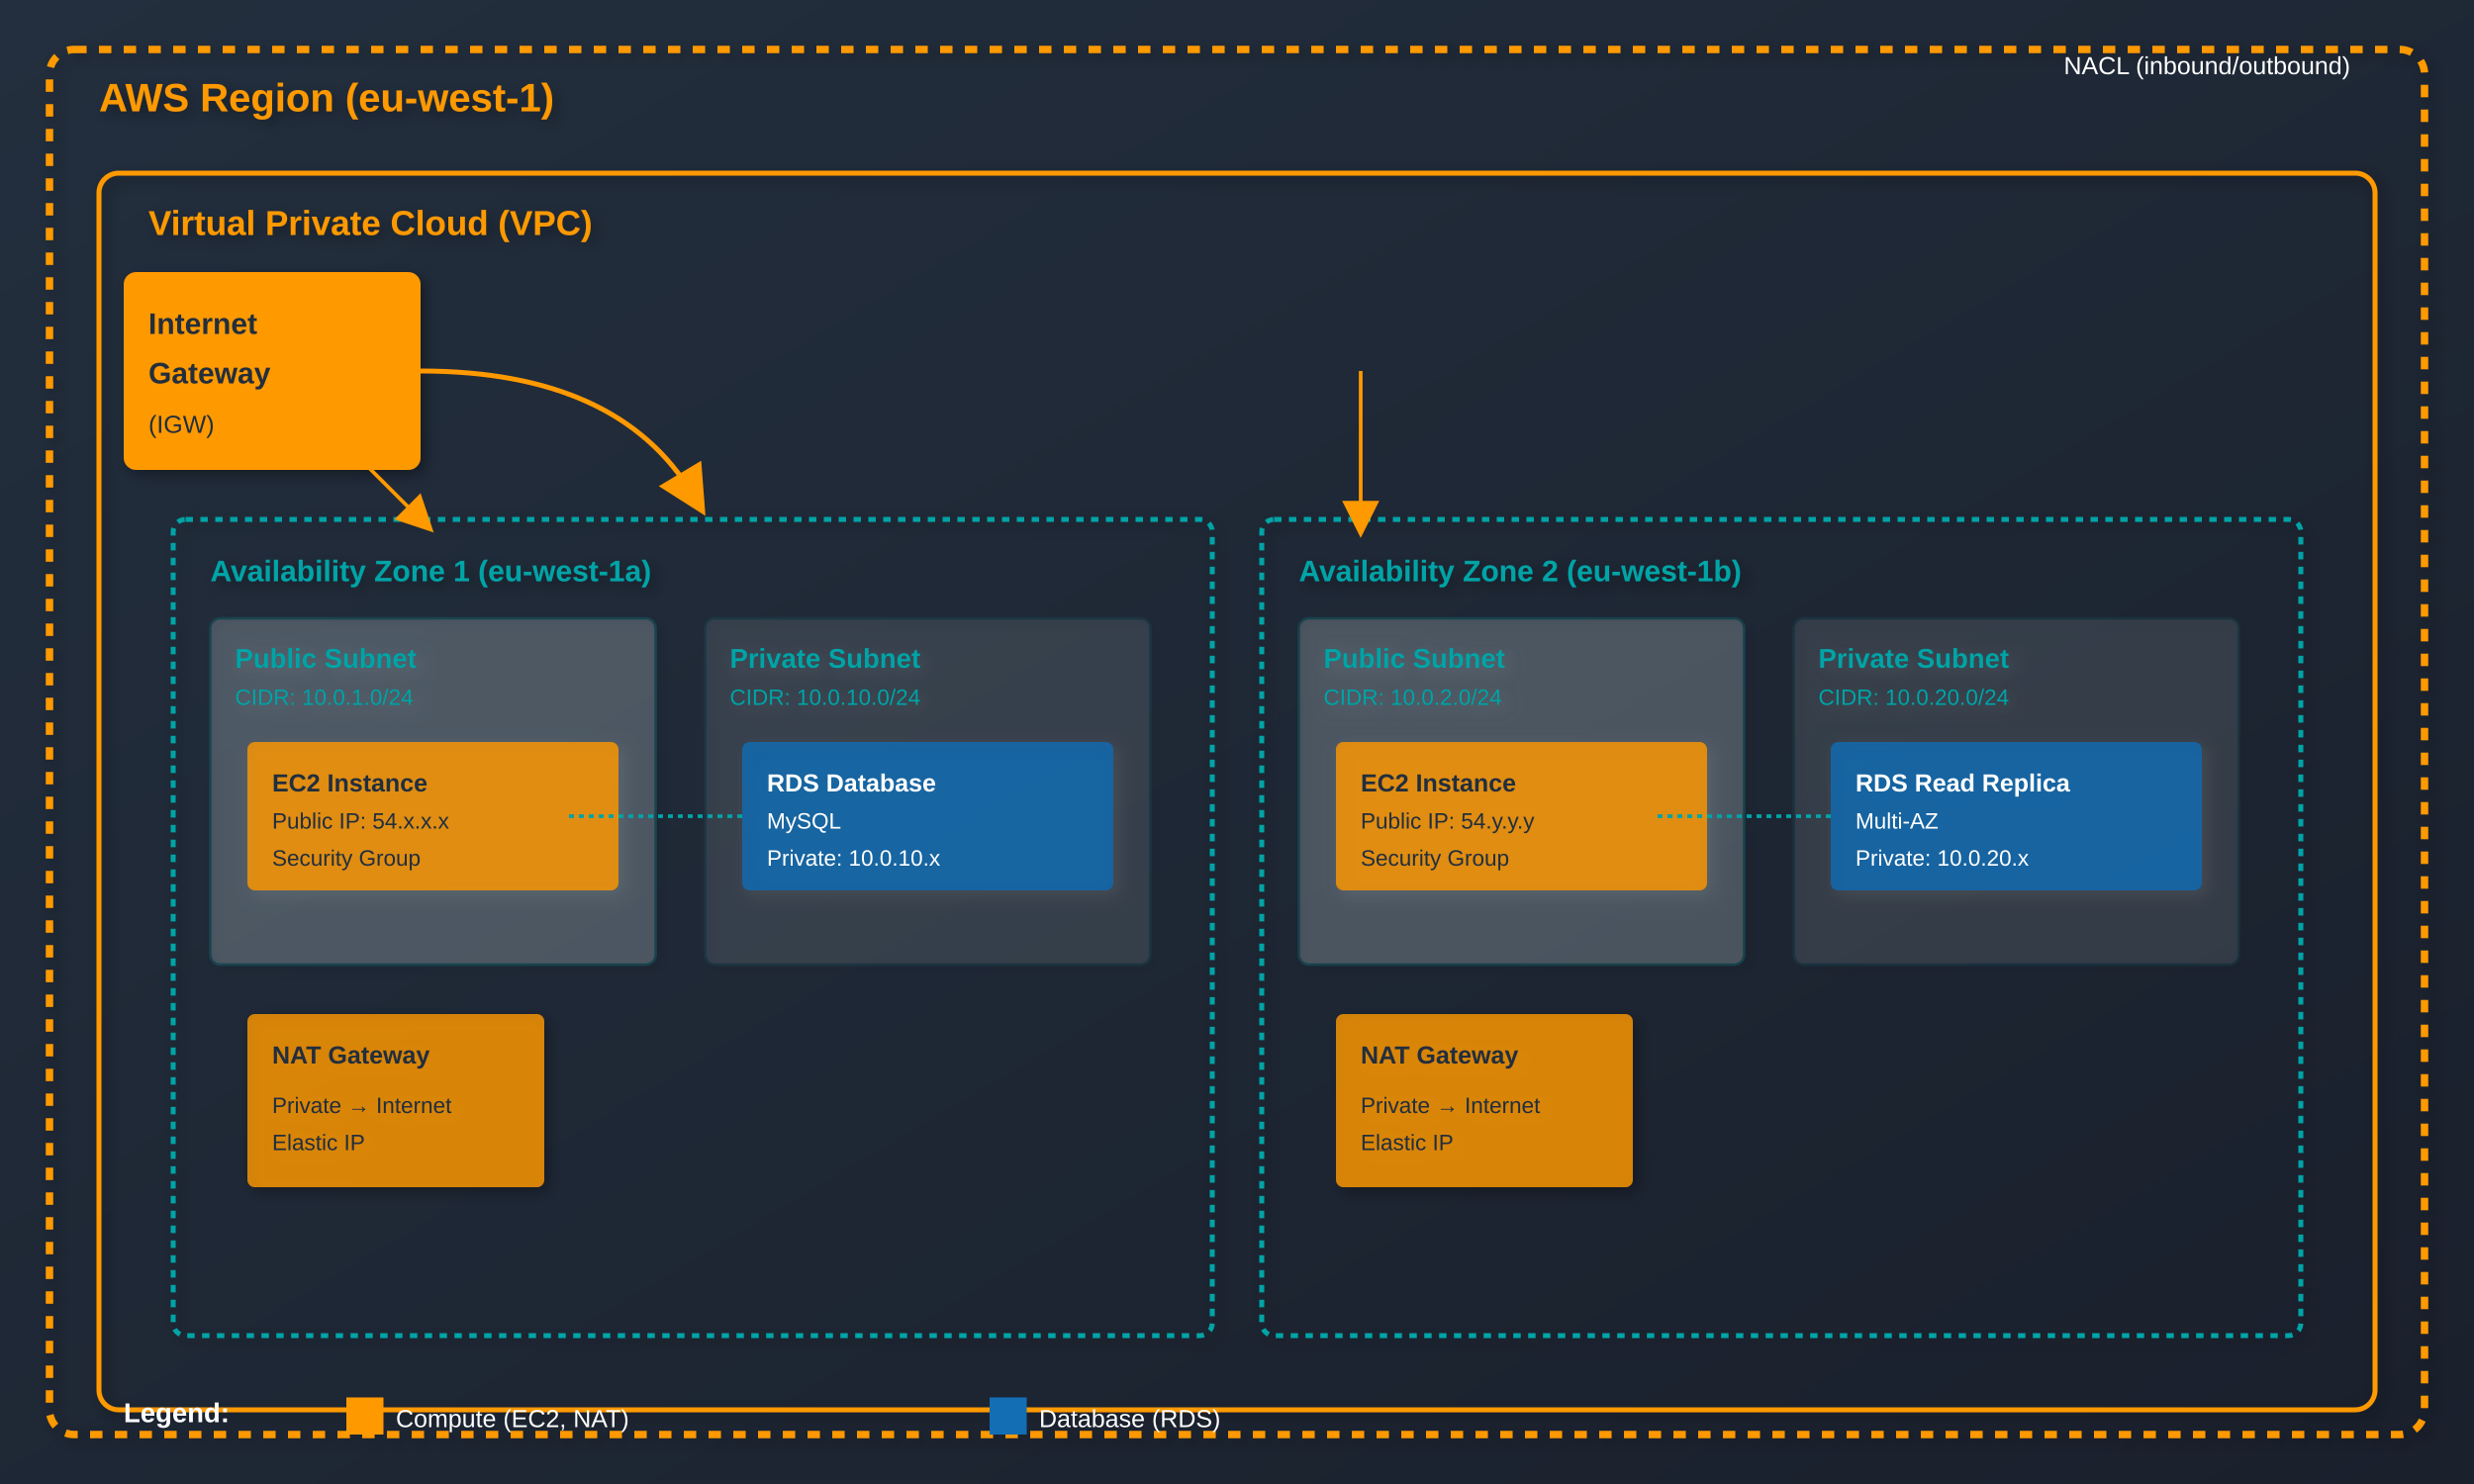
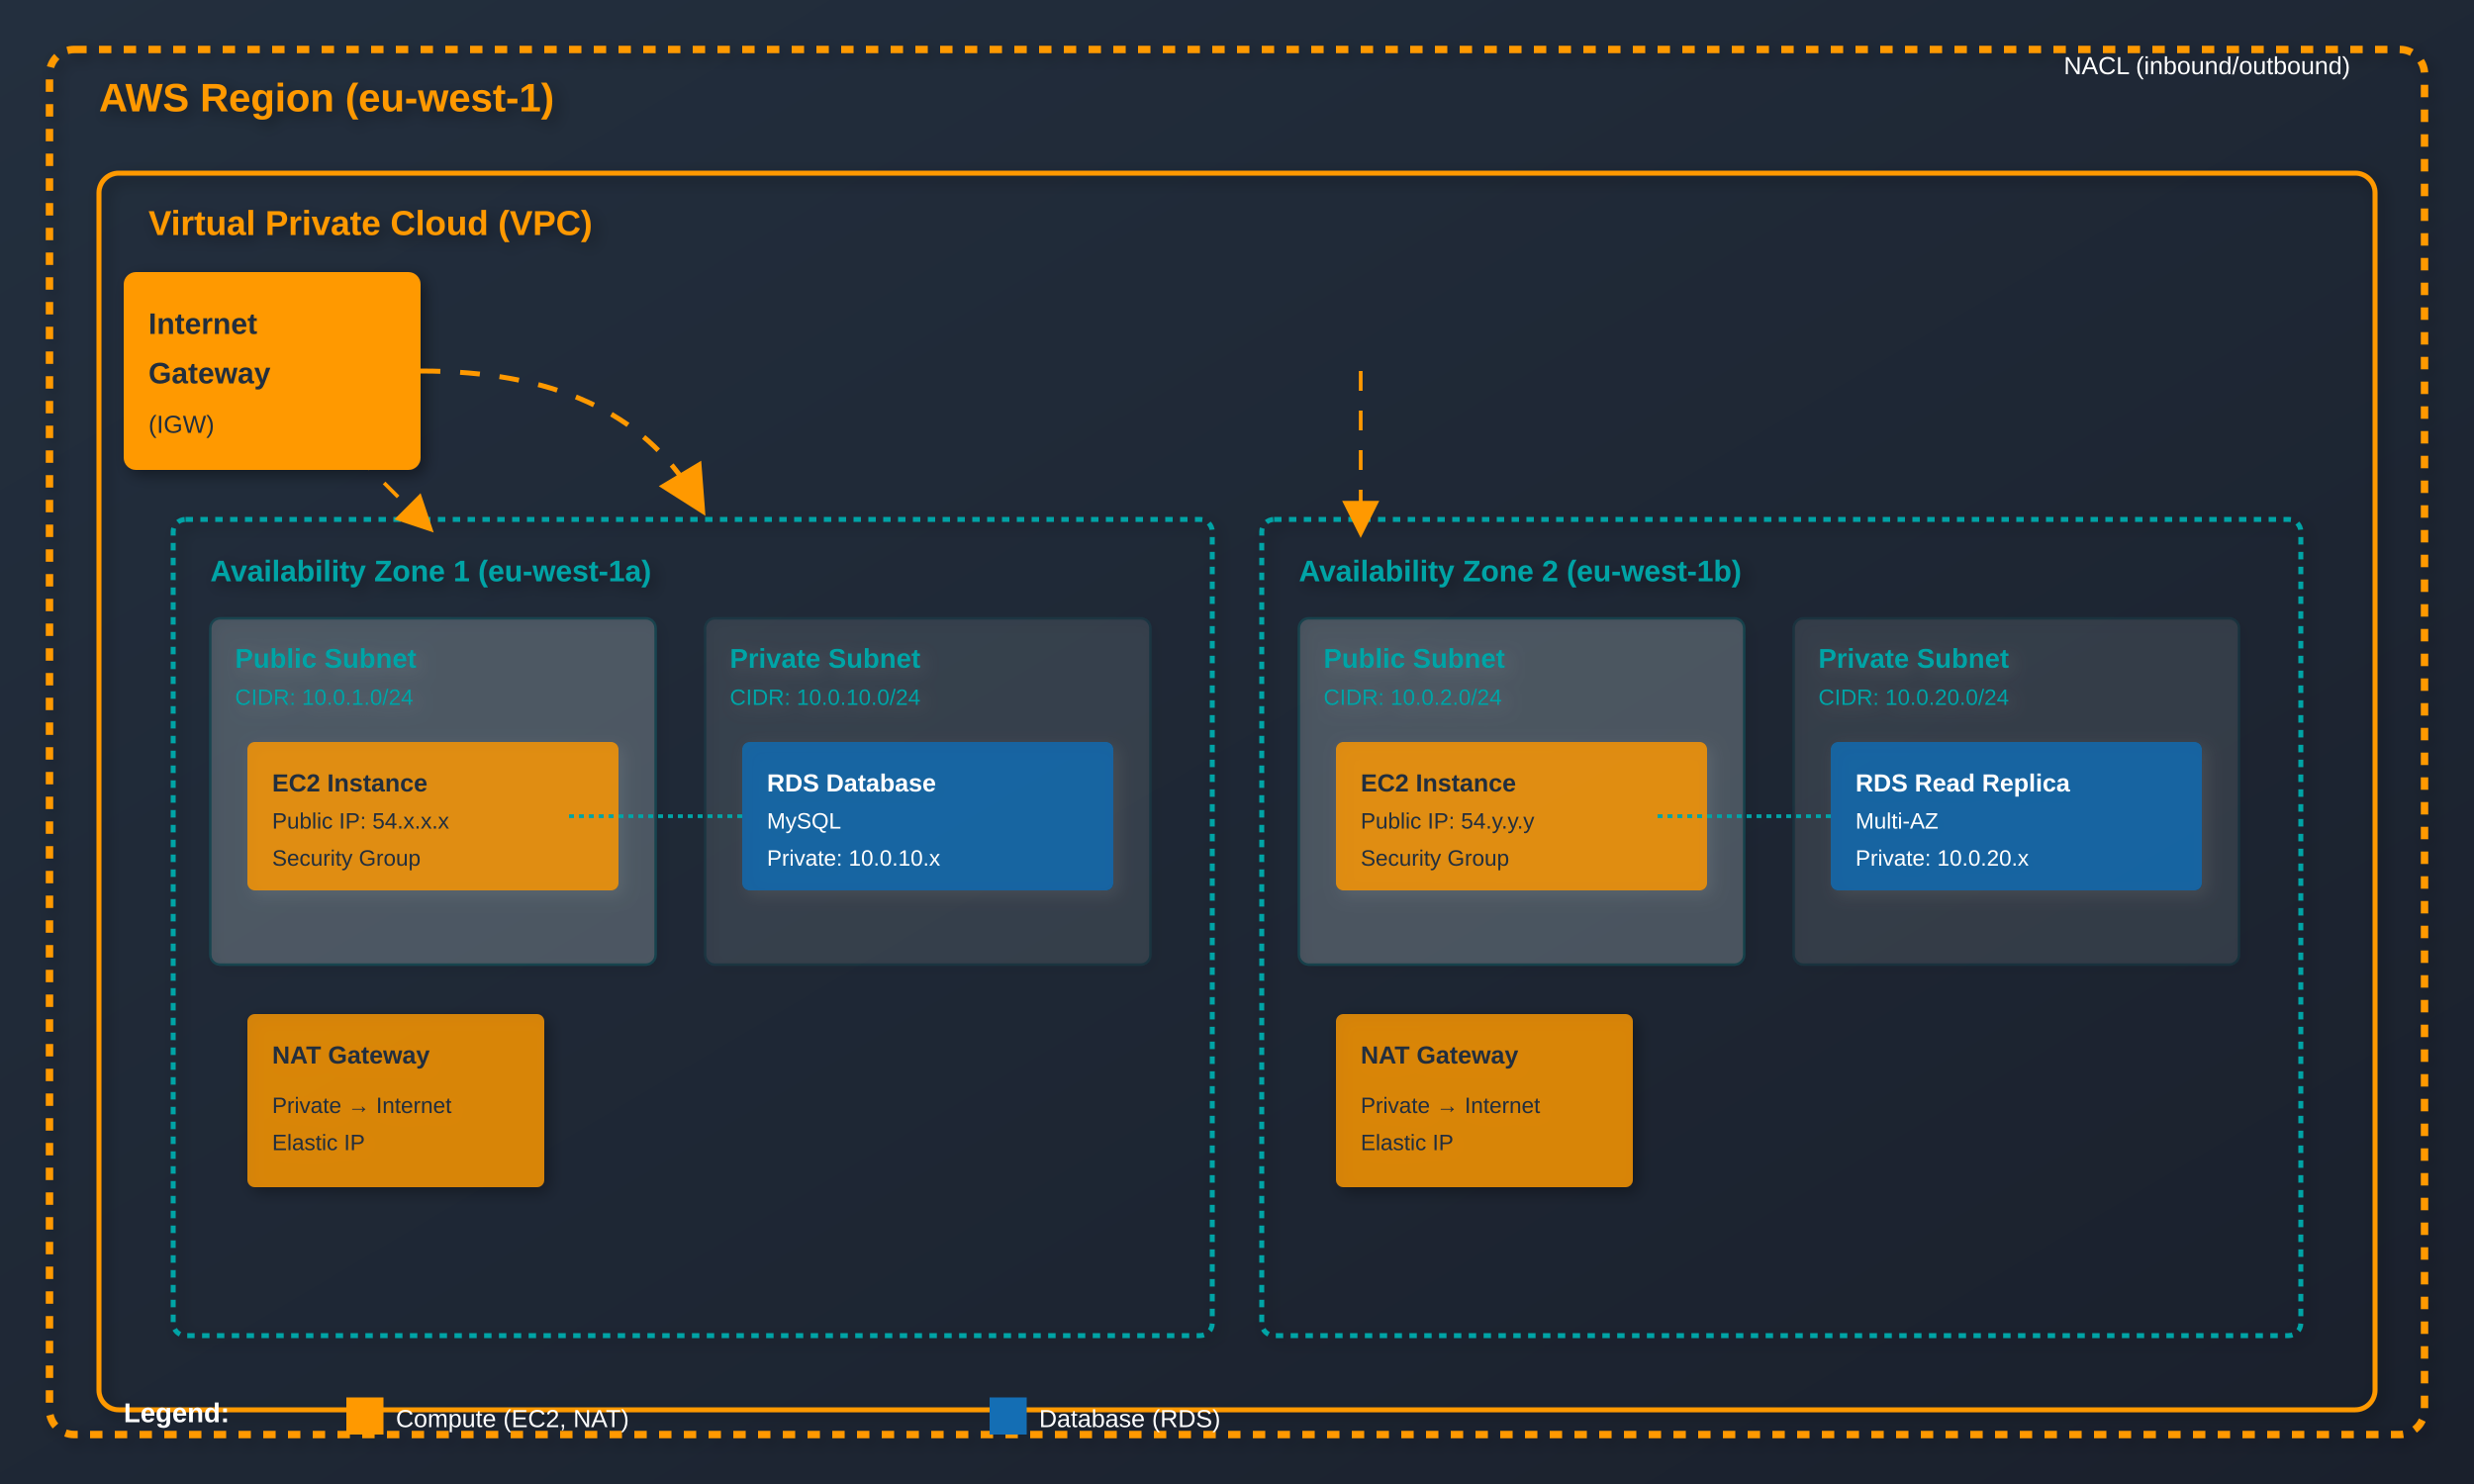
<svg xmlns="http://www.w3.org/2000/svg" viewBox="0 0 1000 600" font-family="Segoe UI, Arial, sans-serif">
  <defs>
    <linearGradient id="bgGrad" x1="0%" y1="0%" x2="100%" y2="100%">
      <stop offset="0%" style="stop-color:#232F3E;stop-opacity:1" />
      <stop offset="100%" style="stop-color:#1a202c;stop-opacity:1" />
    </linearGradient>
    <filter id="shadow" x="-50%" y="-50%" width="200%" height="200%">
      <feDropShadow dx="2" dy="2" stdDeviation="3" flood-opacity="0.4" />
    </filter>
+     <style>.flow{stroke-dasharray:8 8;animation:move 1.5s linear infinite}@keyframes move{to{stroke-dashoffset:-32}}@media(prefers-reduced-motion:reduce){.flow{animation:none}}</style>
  </defs>
  <rect width="1000" height="600" fill="url(#bgGrad)" />
  <g filter="url(#shadow)">
    <rect x="20" y="20" width="960" height="560" fill="none" stroke="#FF9900" stroke-width="3" stroke-dasharray="5,5" rx="10" />
    <text x="40" y="45" font-size="16" font-weight="bold" fill="#FF9900">AWS Region (eu-west-1)</text>
  </g>
  <g filter="url(#shadow)">
    <rect x="40" y="70" width="920" height="500" fill="none" stroke="#FF9900" stroke-width="2" rx="8" />
    <text x="60" y="95" font-size="14" font-weight="bold" fill="#FF9900">Virtual Private Cloud (VPC)</text>
  </g>
  <g filter="url(#shadow)">
    <rect x="50" y="110" width="120" height="80" fill="#FF9900" rx="5" />
    <text x="60" y="135" font-size="12" font-weight="bold" fill="#232F3E">Internet</text>
    <text x="60" y="155" font-size="12" font-weight="bold" fill="#232F3E">Gateway</text>
    <text x="60" y="175" font-size="10" fill="#232F3E">(IGW)</text>
  </g>
-   <path d="M 170 150 Q 250 150 280 200" stroke="#FF9900" stroke-width="2" fill="none" marker-end="url(#arrowhead)" />
+   <path class="flow" d="M 170 150 Q 250 150 280 200" stroke="#FF9900" stroke-width="2" fill="none" marker-end="url(#arrowhead)" />
  <g filter="url(#shadow)">
    <rect x="70" y="210" width="420" height="330" fill="none" stroke="#00A4A6" stroke-width="2" stroke-dasharray="3,3" rx="5" />
    <text x="85" y="235" font-size="12" font-weight="bold" fill="#00A4A6">Availability Zone 1 (eu-west-1a)</text>
  </g>
  <g filter="url(#shadow)">
    <rect x="85" y="250" width="180" height="140" fill="#E8F4F8" opacity="0.2" stroke="#00A4A6" stroke-width="1" rx="4" />
    <text x="95" y="270" font-size="11" font-weight="bold" fill="#00A4A6">Public Subnet</text>
    <text x="95" y="285" font-size="9" fill="#00A4A6">CIDR: 10.0.1.0/24</text>
    <rect x="100" y="300" width="150" height="60" fill="#FF9900" opacity="0.8" rx="3" />
    <text x="110" y="320" font-size="10" font-weight="bold" fill="#232F3E">EC2 Instance</text>
    <text x="110" y="335" font-size="9" fill="#232F3E">Public IP: 54.x.x.x</text>
    <text x="110" y="350" font-size="9" fill="#232F3E">Security Group</text>
  </g>
  <g filter="url(#shadow)">
    <rect x="285" y="250" width="180" height="140" fill="#E8F4F8" opacity="0.1" stroke="#00A4A6" stroke-width="1" rx="4" />
    <text x="295" y="270" font-size="11" font-weight="bold" fill="#00A4A6">Private Subnet</text>
    <text x="295" y="285" font-size="9" fill="#00A4A6">CIDR: 10.0.10.0/24</text>
    <rect x="300" y="300" width="150" height="60" fill="#146EB4" opacity="0.8" rx="3" />
    <text x="310" y="320" font-size="10" font-weight="bold" fill="#FFFFFF">RDS Database</text>
    <text x="310" y="335" font-size="9" fill="#FFFFFF">MySQL</text>
    <text x="310" y="350" font-size="9" fill="#FFFFFF">Private: 10.0.10.x</text>
  </g>
  <g filter="url(#shadow)">
    <rect x="100" y="410" width="120" height="70" fill="#FF9900" opacity="0.8" rx="3" />
    <text x="110" y="430" font-size="10" font-weight="bold" fill="#232F3E">NAT Gateway</text>
    <text x="110" y="450" font-size="9" fill="#232F3E">Private → Internet</text>
    <text x="110" y="465" font-size="9" fill="#232F3E">Elastic IP</text>
  </g>
  <g filter="url(#shadow)">
    <rect x="510" y="210" width="420" height="330" fill="none" stroke="#00A4A6" stroke-width="2" stroke-dasharray="3,3" rx="5" />
    <text x="525" y="235" font-size="12" font-weight="bold" fill="#00A4A6">Availability Zone 2 (eu-west-1b)</text>
  </g>
  <g filter="url(#shadow)">
    <rect x="525" y="250" width="180" height="140" fill="#E8F4F8" opacity="0.2" stroke="#00A4A6" stroke-width="1" rx="4" />
    <text x="535" y="270" font-size="11" font-weight="bold" fill="#00A4A6">Public Subnet</text>
    <text x="535" y="285" font-size="9" fill="#00A4A6">CIDR: 10.0.2.0/24</text>
    <rect x="540" y="300" width="150" height="60" fill="#FF9900" opacity="0.8" rx="3" />
    <text x="550" y="320" font-size="10" font-weight="bold" fill="#232F3E">EC2 Instance</text>
    <text x="550" y="335" font-size="9" fill="#232F3E">Public IP: 54.y.y.y</text>
    <text x="550" y="350" font-size="9" fill="#232F3E">Security Group</text>
  </g>
  <g filter="url(#shadow)">
    <rect x="725" y="250" width="180" height="140" fill="#E8F4F8" opacity="0.1" stroke="#00A4A6" stroke-width="1" rx="4" />
    <text x="735" y="270" font-size="11" font-weight="bold" fill="#00A4A6">Private Subnet</text>
    <text x="735" y="285" font-size="9" fill="#00A4A6">CIDR: 10.0.20.0/24</text>
    <rect x="740" y="300" width="150" height="60" fill="#146EB4" opacity="0.8" rx="3" />
    <text x="750" y="320" font-size="10" font-weight="bold" fill="#FFFFFF">RDS Read Replica</text>
    <text x="750" y="335" font-size="9" fill="#FFFFFF">Multi-AZ</text>
    <text x="750" y="350" font-size="9" fill="#FFFFFF">Private: 10.0.20.x</text>
  </g>
  <g filter="url(#shadow)">
    <rect x="540" y="410" width="120" height="70" fill="#FF9900" opacity="0.8" rx="3" />
    <text x="550" y="430" font-size="10" font-weight="bold" fill="#232F3E">NAT Gateway</text>
    <text x="550" y="450" font-size="9" fill="#232F3E">Private → Internet</text>
    <text x="550" y="465" font-size="9" fill="#232F3E">Elastic IP</text>
  </g>
  <text x="950" y="30" font-size="10" fill="#FFFFFF" text-anchor="end">NACL (inbound/outbound)</text>
  <g>
    <text x="50" y="575" font-size="11" font-weight="bold" fill="#FFFFFF">Legend:</text>
    <rect x="140" y="565" width="15" height="15" fill="#FF9900" />
    <text x="160" y="577" font-size="10" fill="#FFFFFF">Compute (EC2, NAT)</text>
    <rect x="400" y="565" width="15" height="15" fill="#146EB4" />
    <text x="420" y="577" font-size="10" fill="#FFFFFF">Database (RDS)</text>
  </g>
  <defs>
    <marker id="arrowhead" markerWidth="10" markerHeight="10" refX="5" refY="5" orient="auto">
      <polygon points="0 0, 10 5, 0 10" fill="#FF9900" />
    </marker>
  </defs>
  <path d="M 230 330 L 300 330" stroke="#00A4A6" stroke-width="1.5" fill="none" stroke-dasharray="2,2" />
  <path d="M 670 330 L 740 330" stroke="#00A4A6" stroke-width="1.5" fill="none" stroke-dasharray="2,2" />
-   <path d="M 110 150 L 170 210" stroke="#FF9900" stroke-width="1.5" fill="none" marker-end="url(#arrowhead)" />
-   <path d="M 550 150 L 550 210" stroke="#FF9900" stroke-width="1.5" fill="none" marker-end="url(#arrowhead)" />
+   <path class="flow" d="M 110 150 L 170 210" stroke="#FF9900" stroke-width="1.5" fill="none" marker-end="url(#arrowhead)" />
+   <path class="flow" d="M 550 150 L 550 210" stroke="#FF9900" stroke-width="1.5" fill="none" marker-end="url(#arrowhead)" />
</svg>
